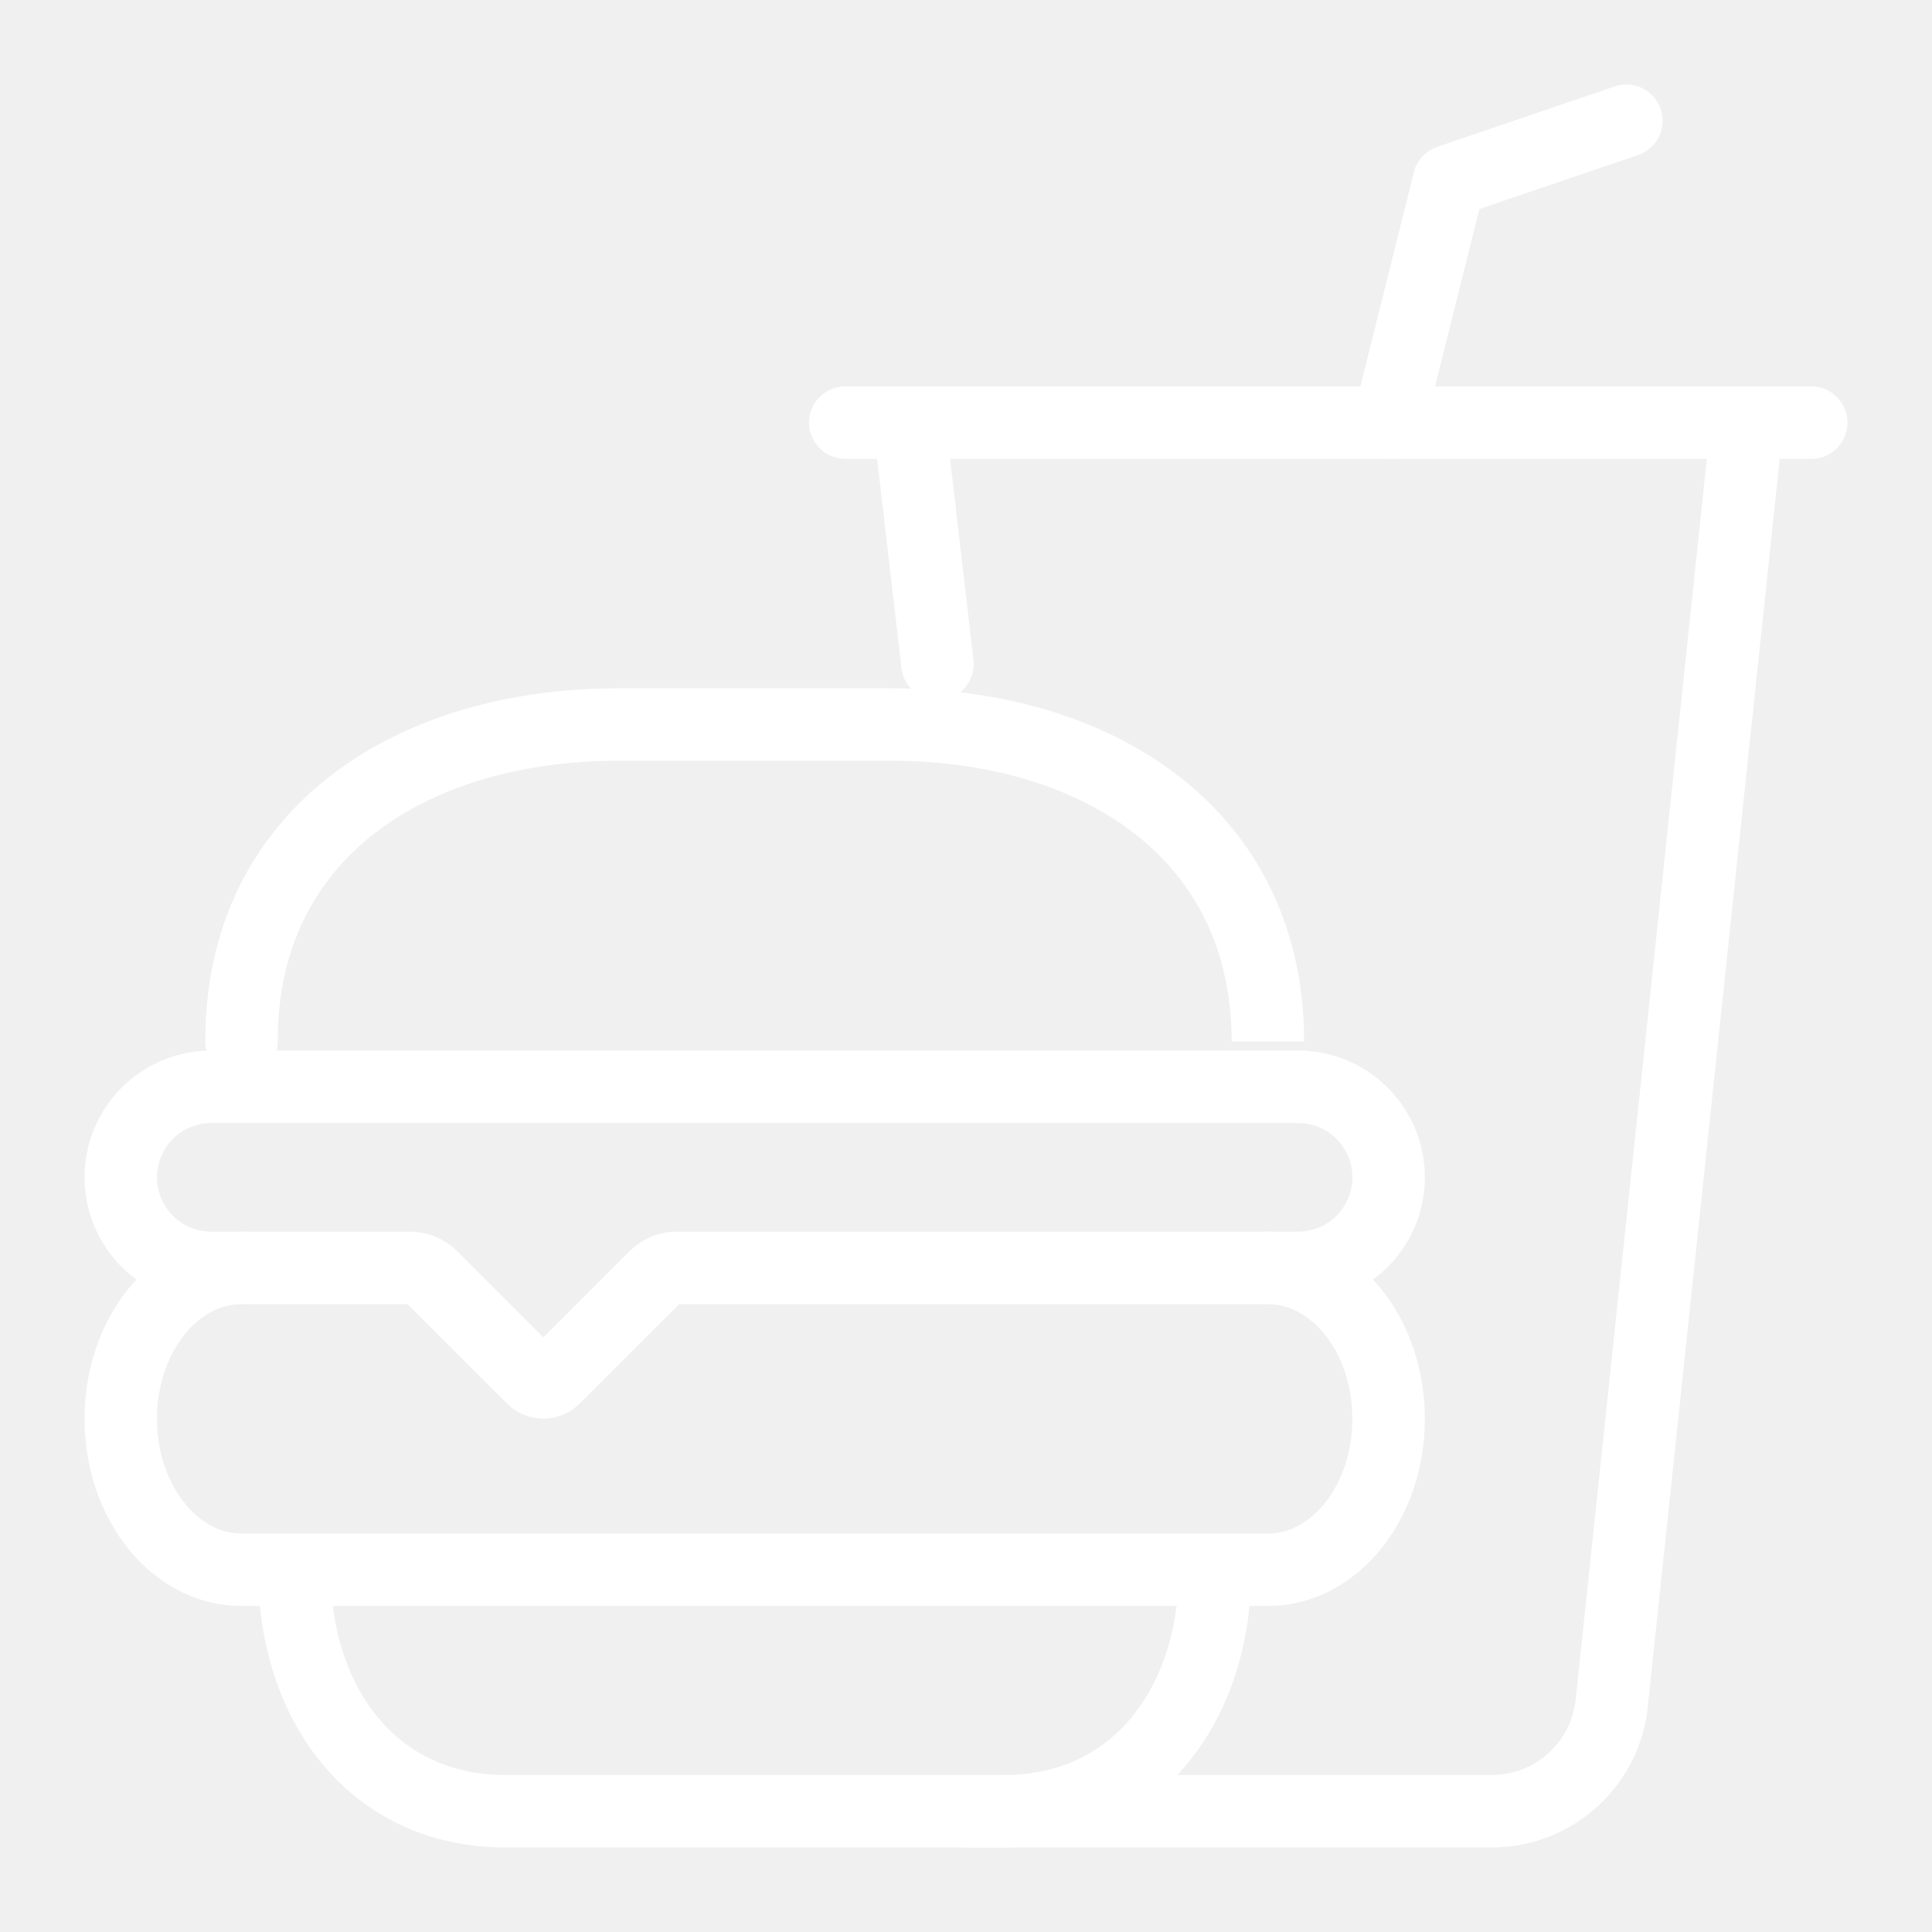
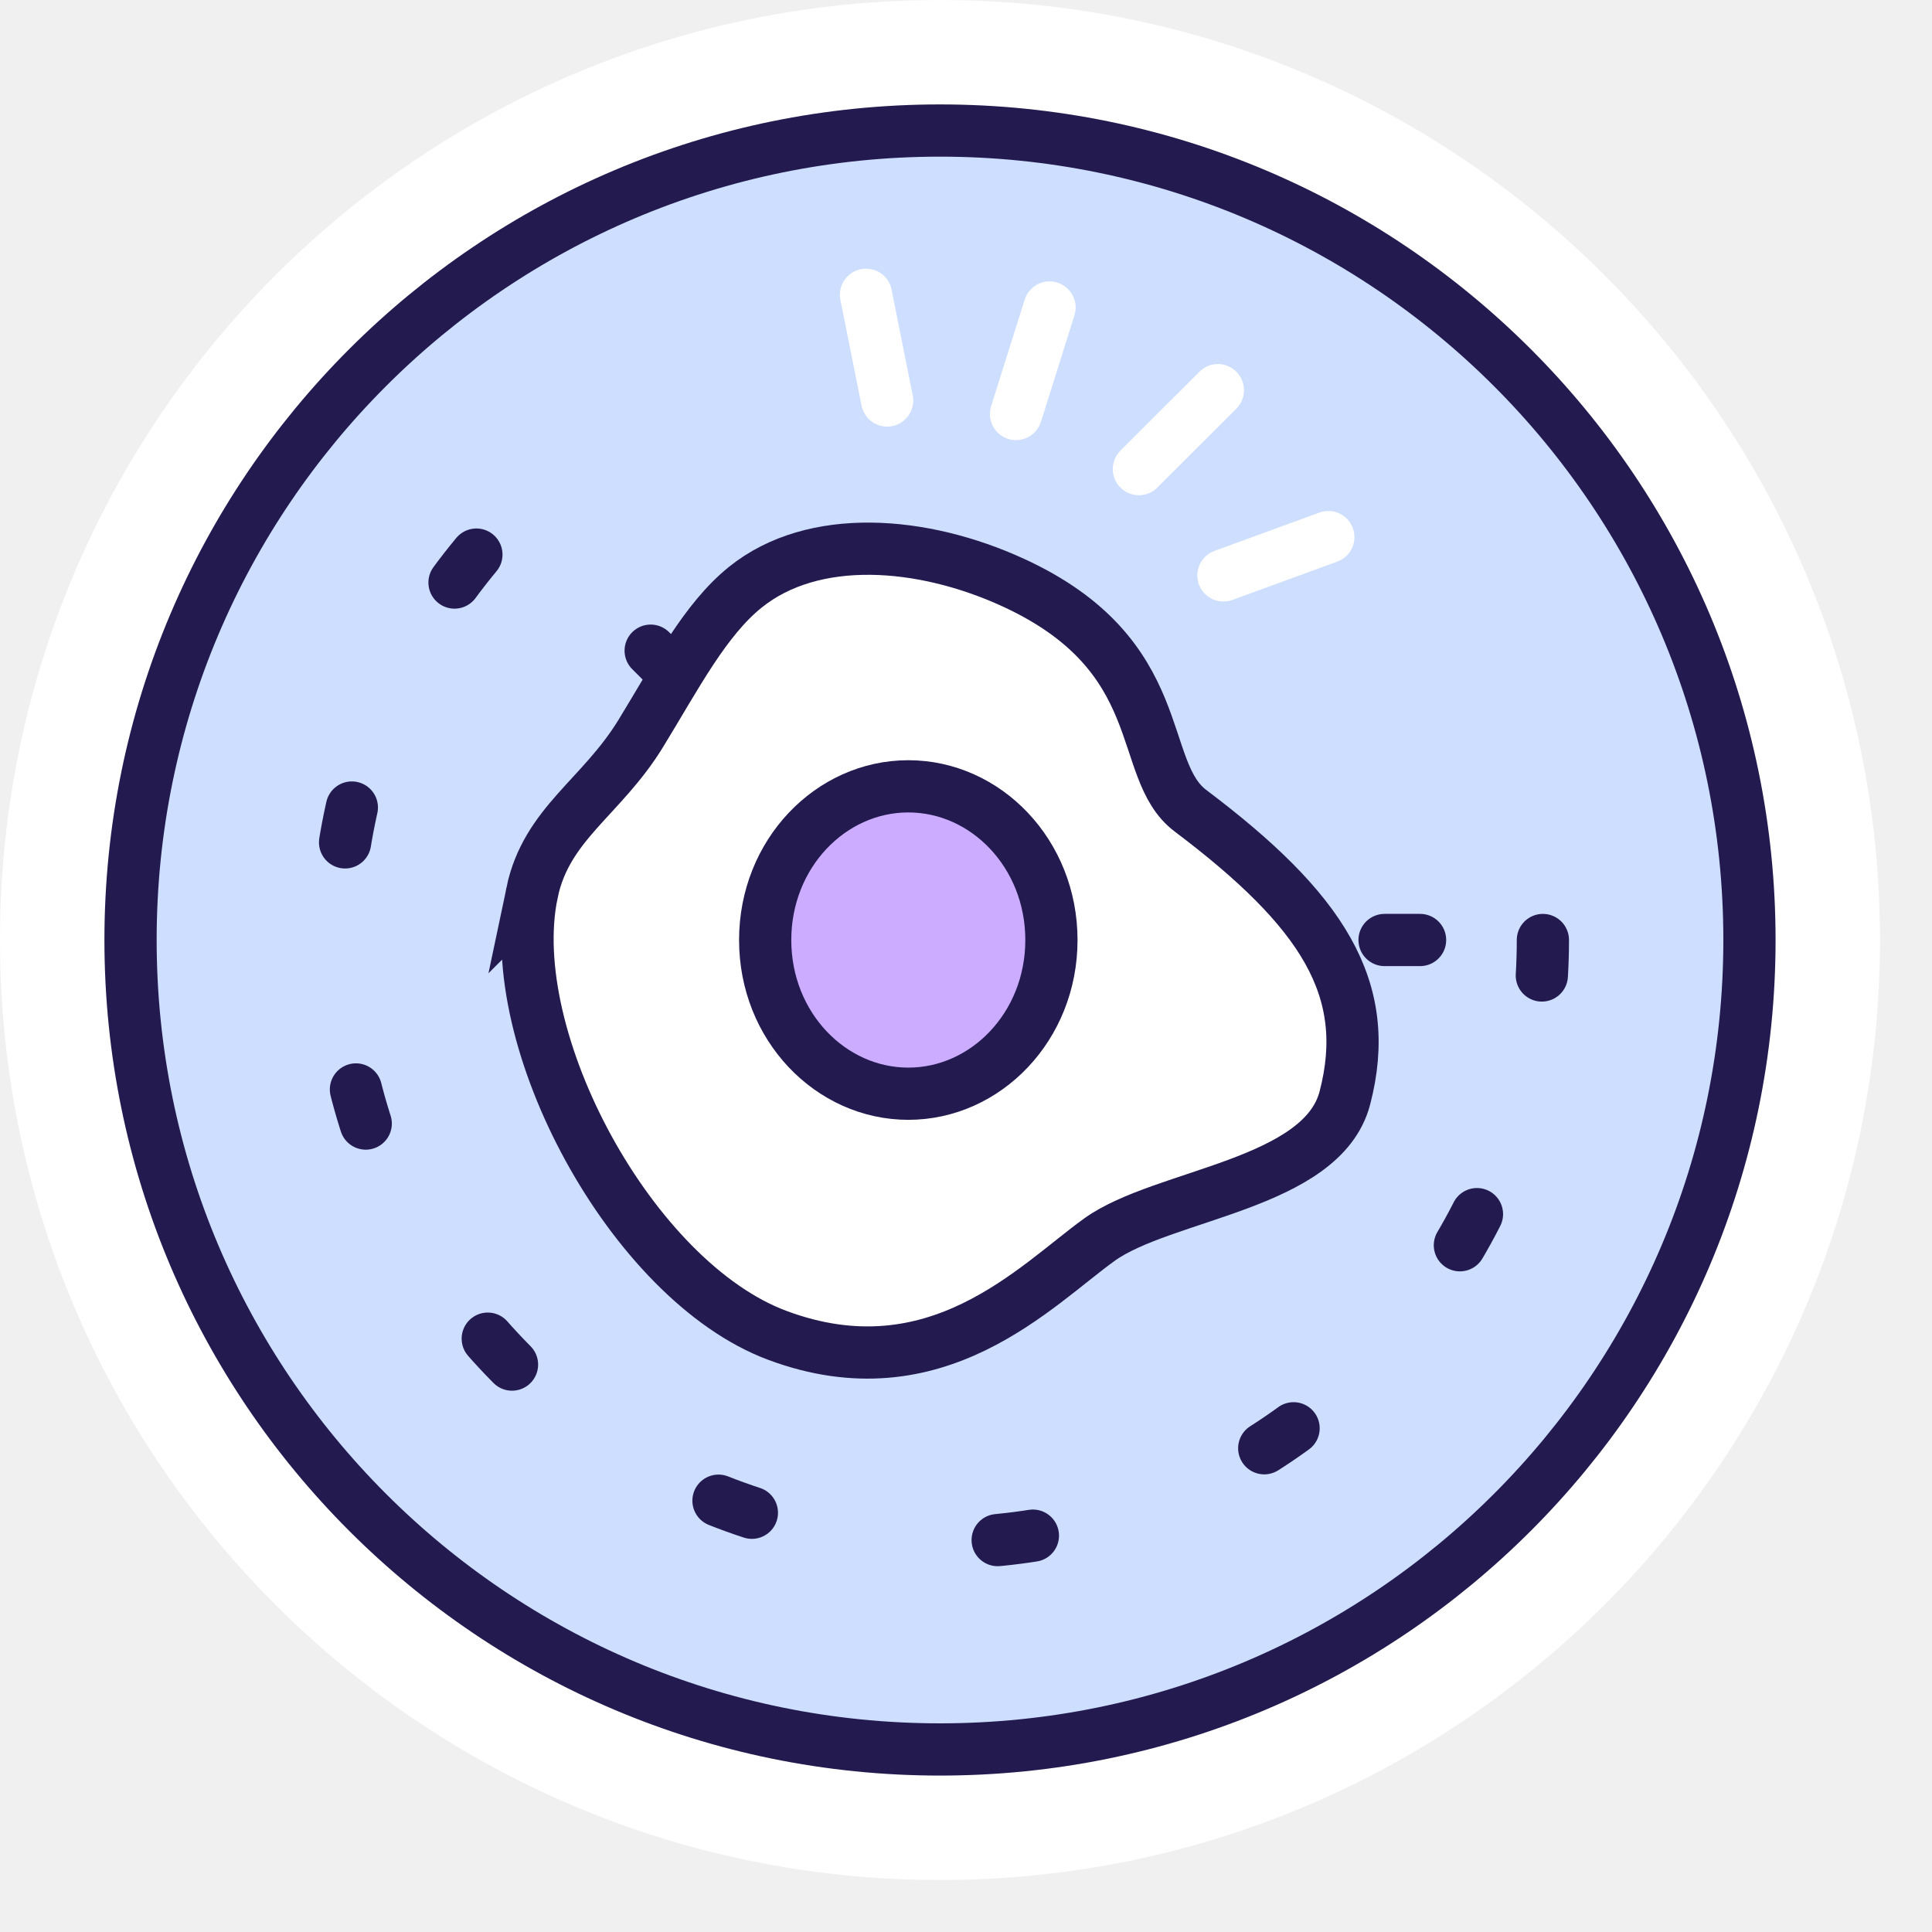
- <svg xmlns="http://www.w3.org/2000/svg" width="40" height="40" viewBox="0 0 40 40" fill="none">
-   <path d="M25.156 32.5C25.156 35.262 23.543 37.5 20.781 37.5H10.469C7.707 37.5 6.094 35.262 6.094 32.5M26.25 26.25C27.631 26.25 28.75 27.649 28.75 29.375C28.75 31.101 27.631 32.5 26.25 32.5H5C3.62 32.5 2.5 31.101 2.5 29.375C2.5 27.649 3.62 26.25 5 26.25" stroke="white" stroke-width="1.5" stroke-miterlimit="10" stroke-linecap="round" />
-   <path d="M5 21.562V21.545C5 17.248 8.516 15 12.812 15H18.438C22.734 15 26.25 17.266 26.25 21.562V21.545M18.828 8.75L19.409 13.748M26.875 26.25H14.009C13.843 26.25 13.684 26.316 13.567 26.433L11.471 28.529C11.442 28.558 11.408 28.581 11.37 28.597C11.332 28.613 11.291 28.621 11.25 28.621C11.209 28.621 11.168 28.613 11.13 28.597C11.092 28.581 11.058 28.558 11.029 28.529L8.933 26.433C8.816 26.316 8.657 26.25 8.491 26.25H4.375C3.878 26.25 3.401 26.052 3.049 25.701C2.698 25.349 2.5 24.872 2.5 24.375C2.5 23.878 2.698 23.401 3.049 23.049C3.401 22.698 3.878 22.5 4.375 22.5H26.875C27.372 22.5 27.849 22.698 28.201 23.049C28.552 23.401 28.75 23.878 28.75 24.375C28.75 24.872 28.552 25.349 28.201 25.701C27.849 26.052 27.372 26.25 26.875 26.25Z" stroke="white" stroke-width="1.5" stroke-miterlimit="10" stroke-linecap="round" />
-   <path d="M20 37.5H30.884C31.514 37.5 32.122 37.262 32.584 36.833C33.046 36.404 33.33 35.816 33.377 35.187L36.172 8.75" stroke="white" stroke-width="1.5" stroke-miterlimit="10" stroke-linecap="round" />
-   <path d="M28.75 8.75L30 3.75L33.672 2.5" stroke="white" stroke-width="1.5" stroke-linecap="round" stroke-linejoin="round" />
-   <path d="M17.5 8.75H37.5" stroke="white" stroke-width="1.5" stroke-miterlimit="10" stroke-linecap="round" />
+ <svg xmlns="http://www.w3.org/2000/svg" width="37" height="37" fill="none">
+   <circle cx="18.002" cy="18.002" r="17.002" stroke="#fff" stroke-width="2" />
+   <g stroke="#231a50">
+     <circle cx="18.002" cy="18.002" r="15.502" fill="#CDDEFF" />
+     <path d="M29.548 18.002c0 1.899-.468 3.768-1.363 5.443s-2.189 3.102-3.768 4.157-3.393 1.704-5.283 1.89-3.796-.097-5.55-.823-3.302-1.875-4.507-3.342-2.029-3.21-2.399-5.072-.276-3.787.275-5.604 1.542-3.47 2.885-4.813l8.164 8.164h11.546z" stroke-linecap="round" stroke-linejoin="round" stroke-dasharray="0.68 4.77" />
+     <path d="M10.188 17.099c.278-1.328 1.329-1.818 2.087-3.058.684-1.119 1.228-2.175 2-2.796 1.304-1.049 3.392-.886 5.131-.087 3.044 1.398 2.348 3.582 3.392 4.368 2.522 1.9 3.506 3.407 2.957 5.504-.435 1.66-3.479 1.835-4.696 2.708s-3.131 2.971-6.174 1.835c-2.788-1.041-5.282-5.679-4.696-8.475z" fill="#fff" />
+     <path d="M20.136 18.002c0 1.655-1.255 2.944-2.741 2.944s-2.741-1.289-2.741-2.943 1.255-2.944 2.741-2.944 2.741 1.289 2.741 2.944z" fill="#cbacff" />
+   </g>
+   <path d="M16.585 5.645l.405 2.025m3.11-1.781l-.642 2.04m3.866-.457l-1.513 1.512m3.628 1.302l-2.009.734" stroke="#fff" stroke-linecap="round" />
</svg>
